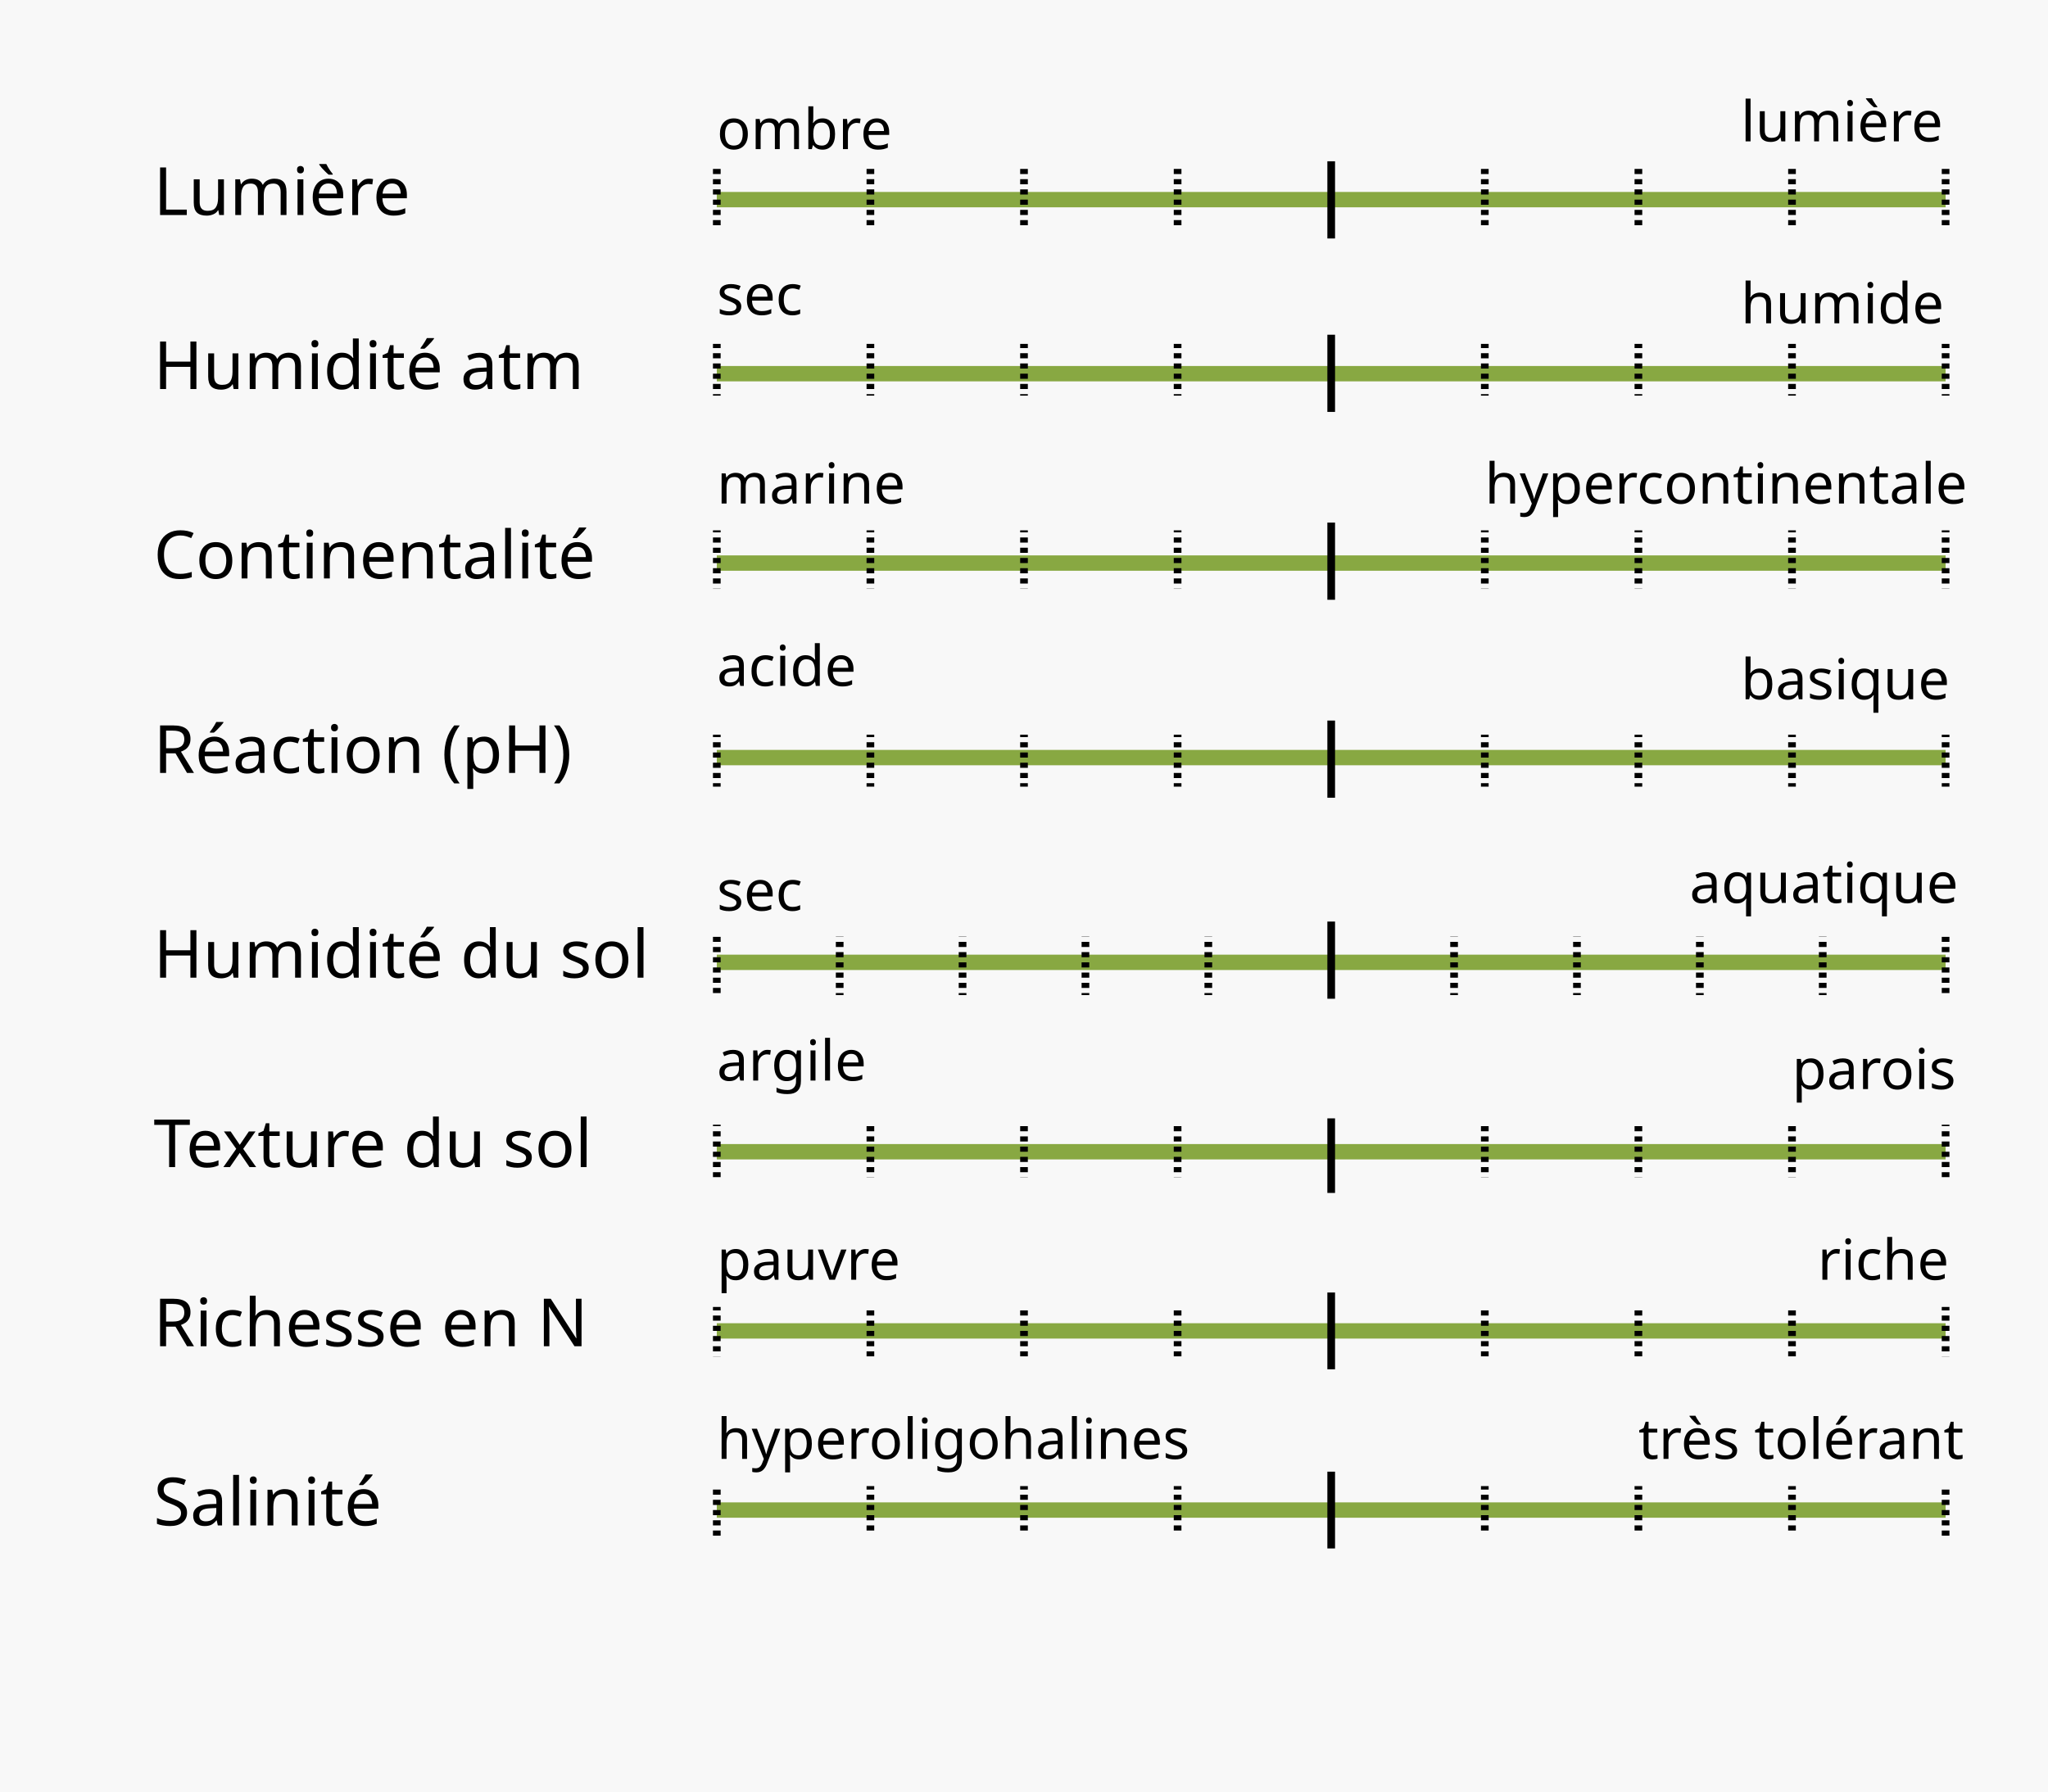
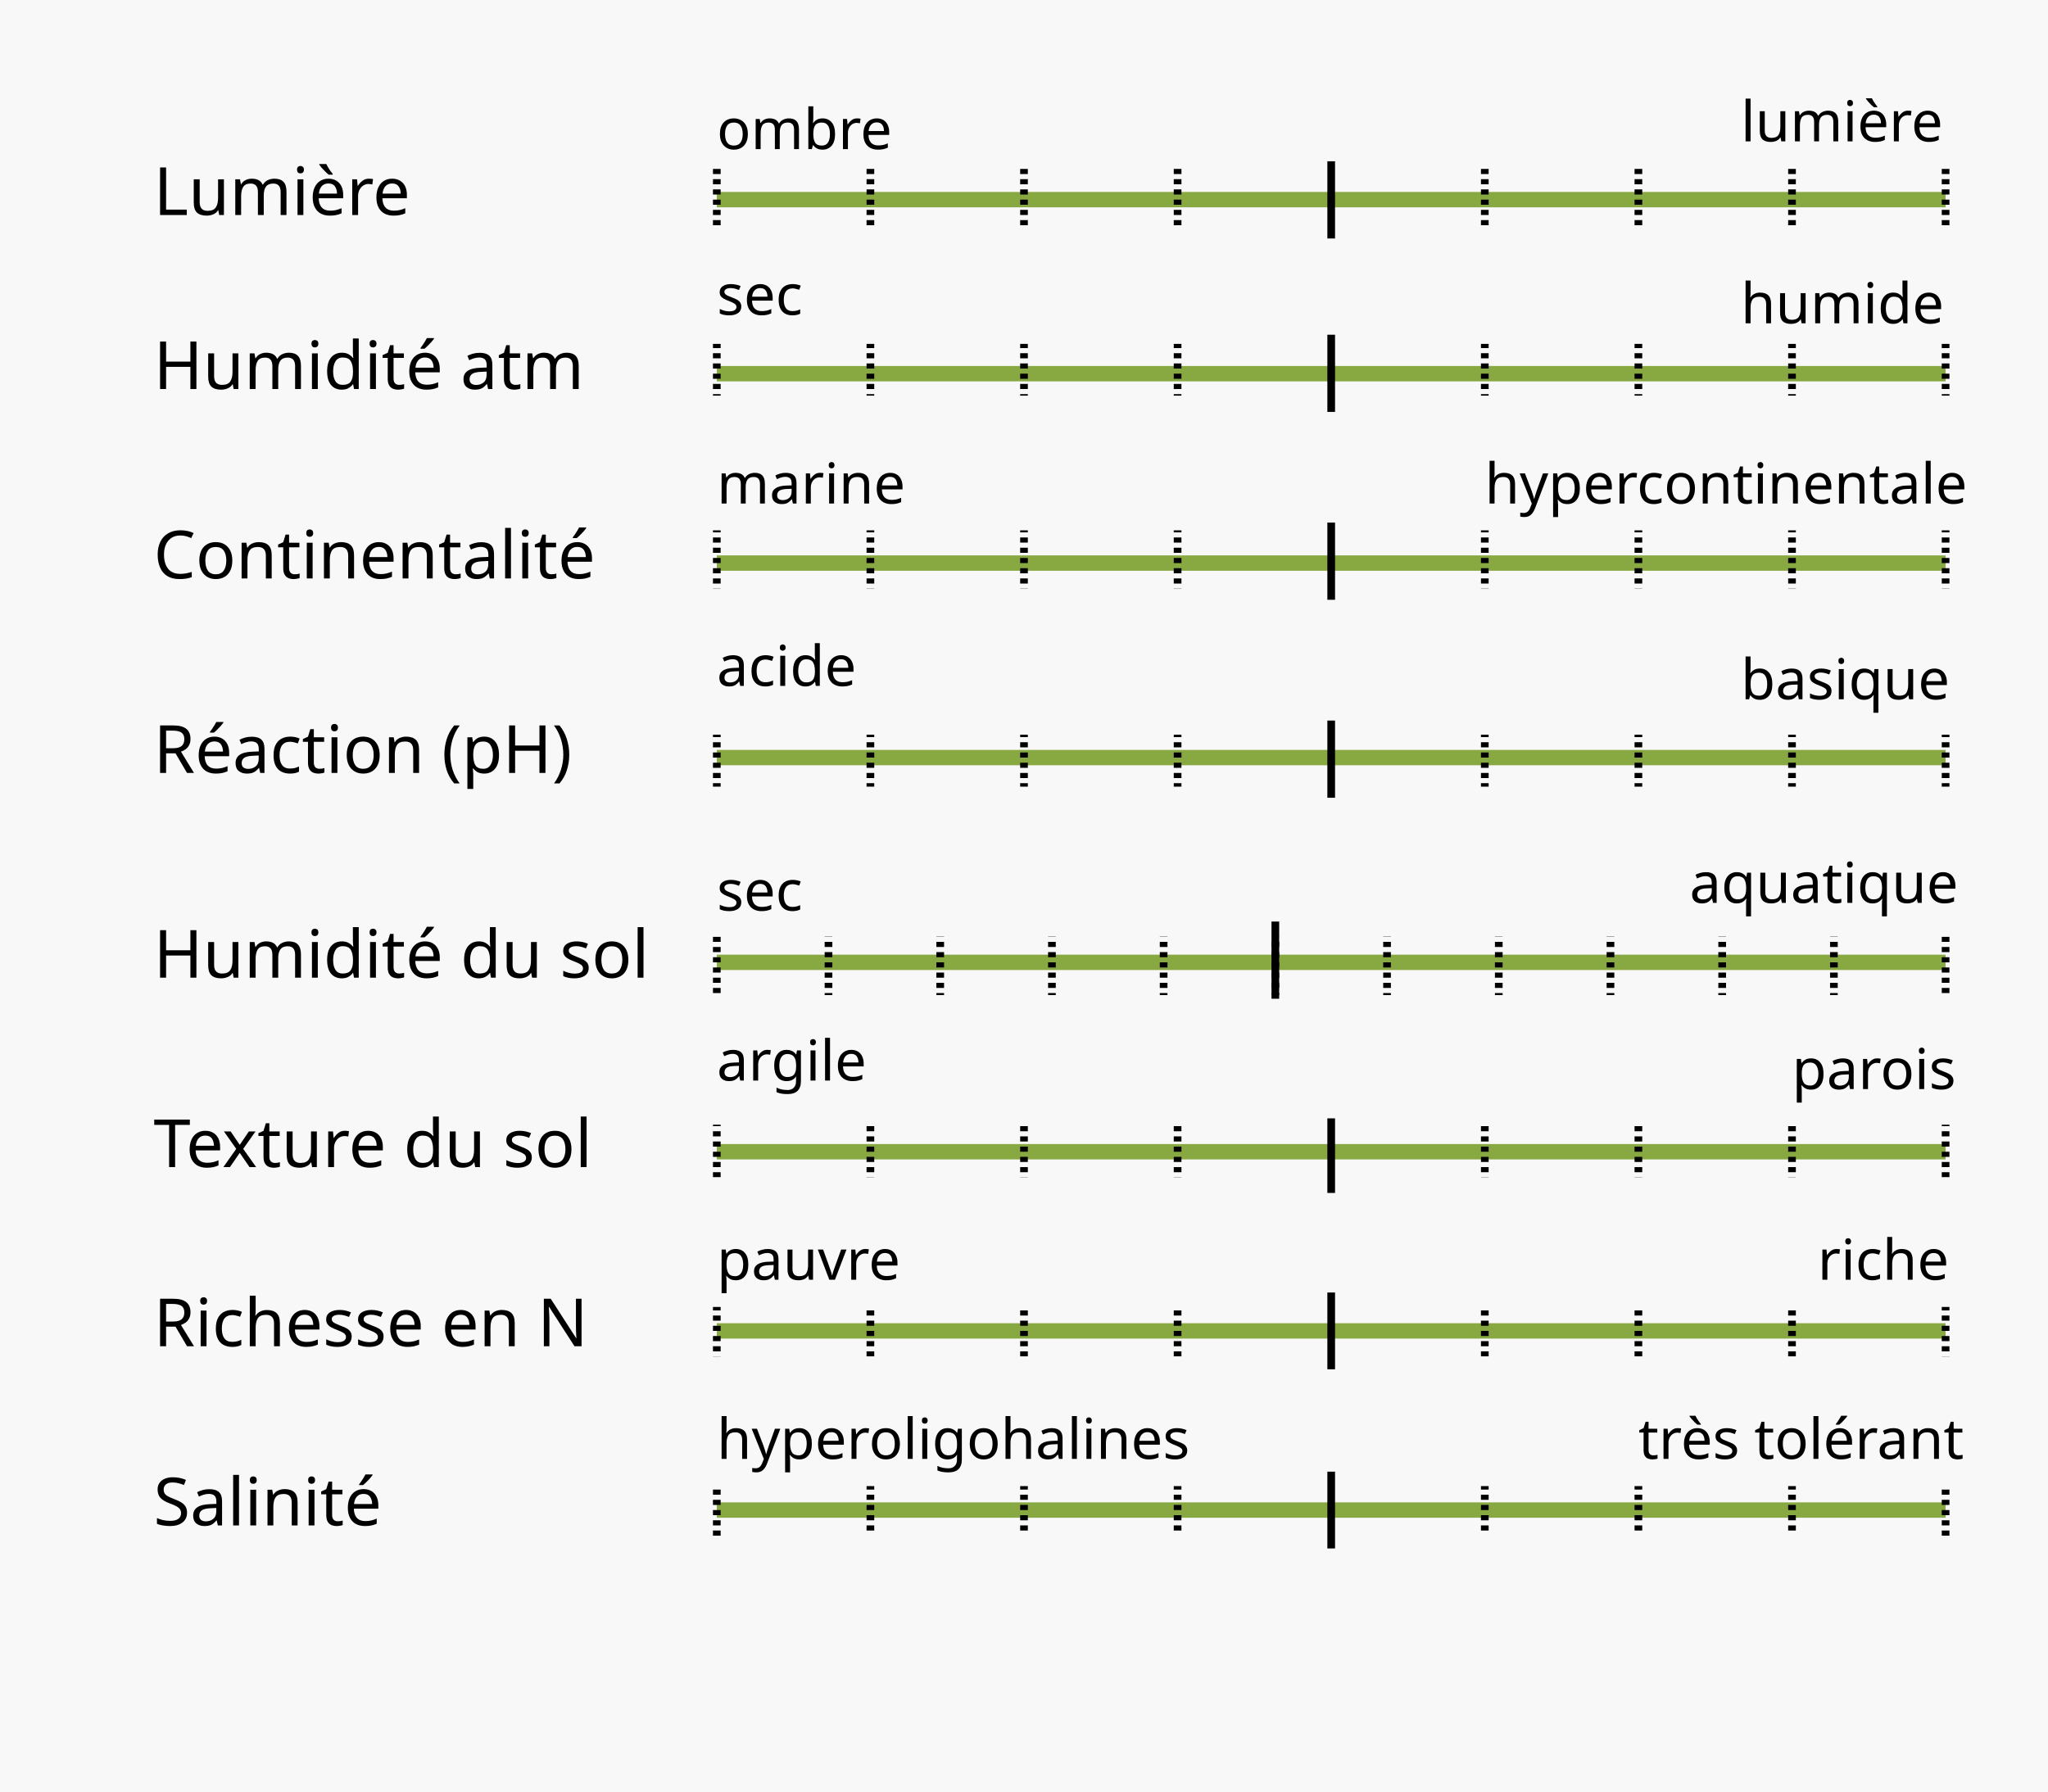
<svg xmlns="http://www.w3.org/2000/svg" version="1.1" id="graphique_sol" x="0px" y="0px" width="400px" height="350px" viewBox="0 0 400 350" enable-background="new 0 0 400 350" xml:space="preserve">
  <style id="cssGraphique" type="text/css">
		@CHARSET "UTF-8";
		.fond {
		    fill:#F8F8F8;
		    stroke:#F8F8F8;
		    stroke-width:3;
		}
		.cartouche {
			fill:#F8F8F8;
			stroke-width:1.5;
		}
		.graduation {
			stroke:#000;
			stroke-width:1.5;
			stroke-dasharray:1,1;
			
		}
		.median {
			stroke:#000;
			stroke-width:1.5;
		}
		.ligne_grad {
			stroke:#88a842;
			stroke-width:3;
		}
		 .valeur {
		 fill:#964e75;
		 }
		.cache {
			fill:#F8F8F8;
		}
		.titre {
			fill:#000;
			font-family:"Muli", sans-serif;;
			font-size:13px;
		}
		.min_max {
			fill:#000; 
			font-family:"Muli", sans-serif;;
			font-size:11px;
		}
		/* pour faire apparaitre un curseur*/
		.curseur {
			fill:#EA6624; 
			stroke:#FFFFFF;
			stroke-width:3;
		}
		/* pour faire disparaitre un curseur*/
		.disparu {
			fill:none; 
			stroke:none;
			stroke-width:0;
		}
		</style>
  <rect id="fond" x="0px" y="0px" class="fond" width="400px" height="350px" />
  <line class="ligne_grad" x1="140" y1="39" x2="380" y2="39" />
  <line class="ligne_grad" x1="140" y1="73" x2="380" y2="73" />
  <line class="ligne_grad" x1="140" y1="110" x2="380" y2="110" />
  <line class="ligne_grad" x1="140" y1="148" x2="380" y2="148" />
  <line class="ligne_grad" x1="140" y1="188" x2="380" y2="188" />
  <line class="ligne_grad" x1="140" y1="225" x2="380" y2="225" />
  <line class="ligne_grad" x1="140" y1="260" x2="380" y2="260" />
  <line class="ligne_grad" x1="140" y1="295" x2="380" y2="295" />
  <line id="un" class="graduation" x1="140" y1="33" x2="140" y2="300" />
  <line id="deux" class="graduation" x1="170" y1="33" x2="170" y2="180" />
  <line id="trois" class="graduation" x1="200" y1="33" x2="200" y2="180" />
  <line id="quatre" class="graduation" x1="230" y1="33" x2="230" y2="180" />
  <line id="six" class="graduation" x1="290" y1="33" x2="290" y2="180" />
  <line id="sept" class="graduation" x1="320" y1="33" x2="320" y2="180" />
  <line id="huit" class="graduation" x1="350" y1="33" x2="350" y2="180" />
  <line id="neuf" class="graduation" x1="380" y1="33" x2="380" y2="300" />
  <line class="graduation" x1="170" y1="210" x2="170" y2="300" />
  <line class="graduation" x1="200" y1="210" x2="200" y2="300" />
  <line class="graduation" x1="230" y1="210" x2="230" y2="300" />
  <line class="graduation" x1="290" y1="210" x2="290" y2="300" />
  <line class="graduation" x1="320" y1="210" x2="320" y2="300" />
  <line class="graduation" x1="350" y1="210" x2="350" y2="300" />
-   <line class="graduation" x1="164" y1="180" x2="164" y2="210" />
-   <line class="graduation" x1="188" y1="180" x2="188" y2="210" />
-   <line class="graduation" x1="212" y1="180" x2="212" y2="210" />
-   <line class="graduation" x1="236" y1="180" x2="236" y2="210" />
-   <line class="graduation" x1="284" y1="180" x2="284" y2="210" />
-   <line class="graduation" x1="308" y1="180" x2="308" y2="210" />
-   <line class="graduation" x1="332" y1="180" x2="332" y2="210" />
-   <line class="graduation" x1="356" y1="180" x2="356" y2="210" />
+   <line class="graduation" x1="161.818" y1="180" x2="161.818" y2="210" />
+   <line class="graduation" x1="183.636" y1="180" x2="183.636" y2="210" />
+   <line class="graduation" x1="205.454" y1="180" x2="205.454" y2="210" />
+   <line class="graduation" x1="227.272" y1="180" x2="227.272" y2="210" />
+   <line class="graduation" x1="249.09" y1="180" x2="249.09" y2="210" />
+   <line class="graduation" x1="270.908" y1="180" x2="270.908" y2="210" />
+   <line class="graduation" x1="292.728" y1="180" x2="292.728" y2="210" />
+   <line class="graduation" x1="314.546" y1="180" x2="314.546" y2="210" />
+   <line class="graduation" x1="336.364" y1="180" x2="336.364" y2="210" />
+   <line class="graduation" x1="358.182" y1="180" x2="358.182" y2="210" />
  <rect x="135" y="44.12" class="cache" width="440" height="23.061" />
  <rect x="135" y="77.292" class="cache" width="440" height="26.314" />
  <rect x="135" y="115.044" class="cache" width="440" height="28.484" />
  <rect x="135" y="153.677" class="cache" width="440" height="29.293" />
  <rect x="135" y="194.397" class="cache" width="440" height="25.322" />
  <rect x="135" y="230" class="cache" width="440" height="25.322" />
  <rect x="135" y="265" class="cache" width="440" height="25.322" />
  <text transform="matrix(1 0 0 1 30 42)" class="titre">Lumière </text>
  <text transform="matrix(1 0 0 1 30 76)" class="titre">Humidité atm </text>
  <text transform="matrix(1 0 0 1 30 113)" class="titre">Continentalité </text>
  <text transform="matrix(1 0 0 1 30 151)" class="titre">Réaction (pH) </text>
  <text transform="matrix(1 0 0 1 30 191)" class="titre">Humidité du sol</text>
  <text transform="matrix(1 0 0 1 30 228)" class="titre">Texture du sol</text>
  <text transform="matrix(1 0 0 1 30 263)" class="titre">Richesse en N</text>
  <text transform="matrix(1 0 0 1 30 298)" class="titre">Salinité</text>
  <text transform="matrix(1 0 0 1 140 29.1284)" class="min_max">ombre</text>
  <text transform="matrix(1 0 0 1 340 27.6206)" class="min_max">lumière</text>
  <text transform="matrix(1 0 0 1 140 61.4976)" class="min_max">sec</text>
  <text transform="matrix(1 0 0 1 340 63.1626)" class="min_max">humide</text>
  <text transform="matrix(1 0 0 1 140 98.3706)" class="min_max">marine</text>
  <text transform="matrix(1 0 0 1 290 98.3706)" class="min_max">hypercontinentale</text>
  <text transform="matrix(1 0 0 1 140 133.9976)" class="min_max">acide</text>
  <text transform="matrix(1 0 0 1 340 136.604)" class="min_max">basique</text>
  <text transform="matrix(1 0 0 1 140 177.8887)" class="min_max">sec</text>
  <text transform="matrix(1 0 0 1 330 176.3809)" class="min_max">aquatique</text>
  <text transform="matrix(1 0 0 1 140 211.0957)" class="min_max">argile</text>
  <text transform="matrix(1 0 0 1 350 212.7617)" class="min_max">parois</text>
  <text transform="matrix(1 0 0 1 140 250)" class="min_max">pauvre</text>
  <text transform="matrix(1 0 0 1 355 250)" class="min_max">riche</text>
  <text transform="matrix(1 0 0 1 140 285)" class="min_max">hyperoligohalines</text>
  <text transform="matrix(1 0 0 1 320 285)" class="min_max">très tolérant</text>
  <line class="median" x1="260" y1="252.5" x2="260" y2="267.5" />
  <line class="median" x1="260" y1="287.5" x2="260" y2="302.5" />
  <line id="cinq" class="median" x1="260" y1="218.481" x2="260" y2="233.049" />
-   <line class="median" x1="260" y1="180.033" x2="260" y2="195.11" />
+   <line class="median" x1="249.09" y1="180.033" x2="249.09" y2="195.11" />
  <line class="median" x1="260" y1="140.767" x2="260" y2="155.845" />
  <line class="median" x1="260" y1="102.091" x2="260" y2="117.17" />
  <line class="median" x1="260" y1="65.391" x2="260" y2="80.469" />
  <line class="median" x1="260" y1="31.509" x2="260" y2="46.588" />
</svg>
